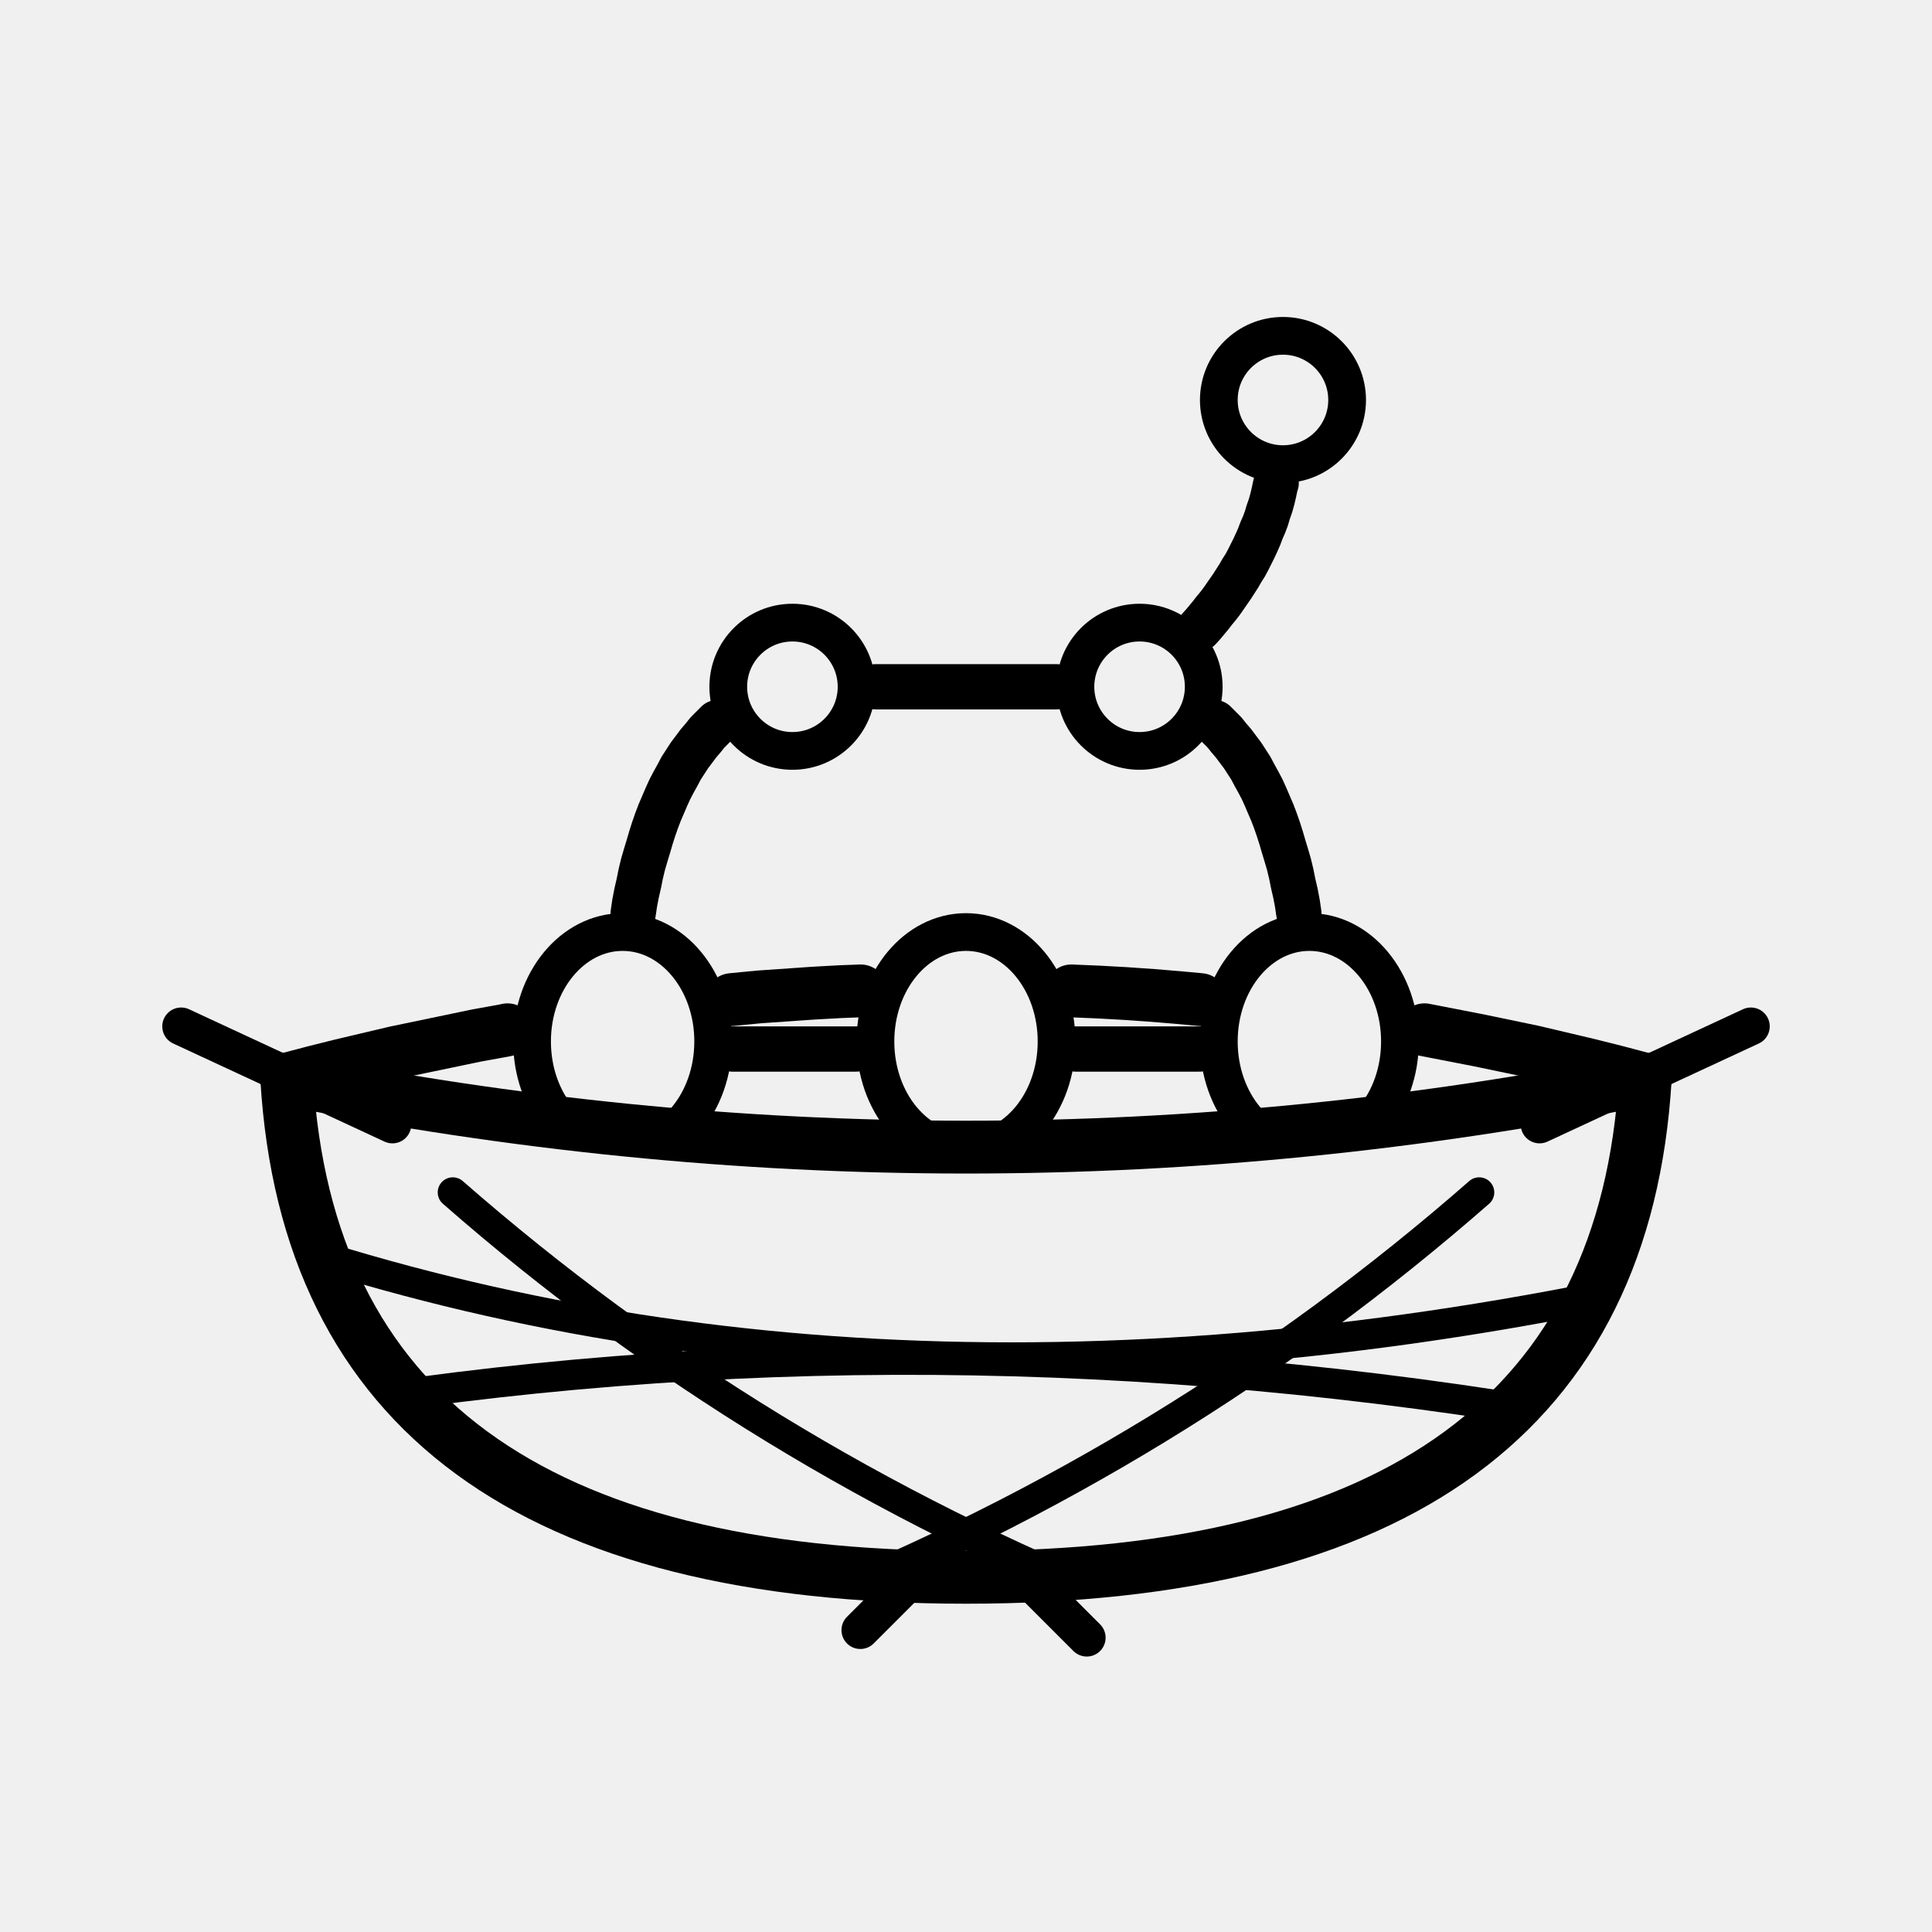
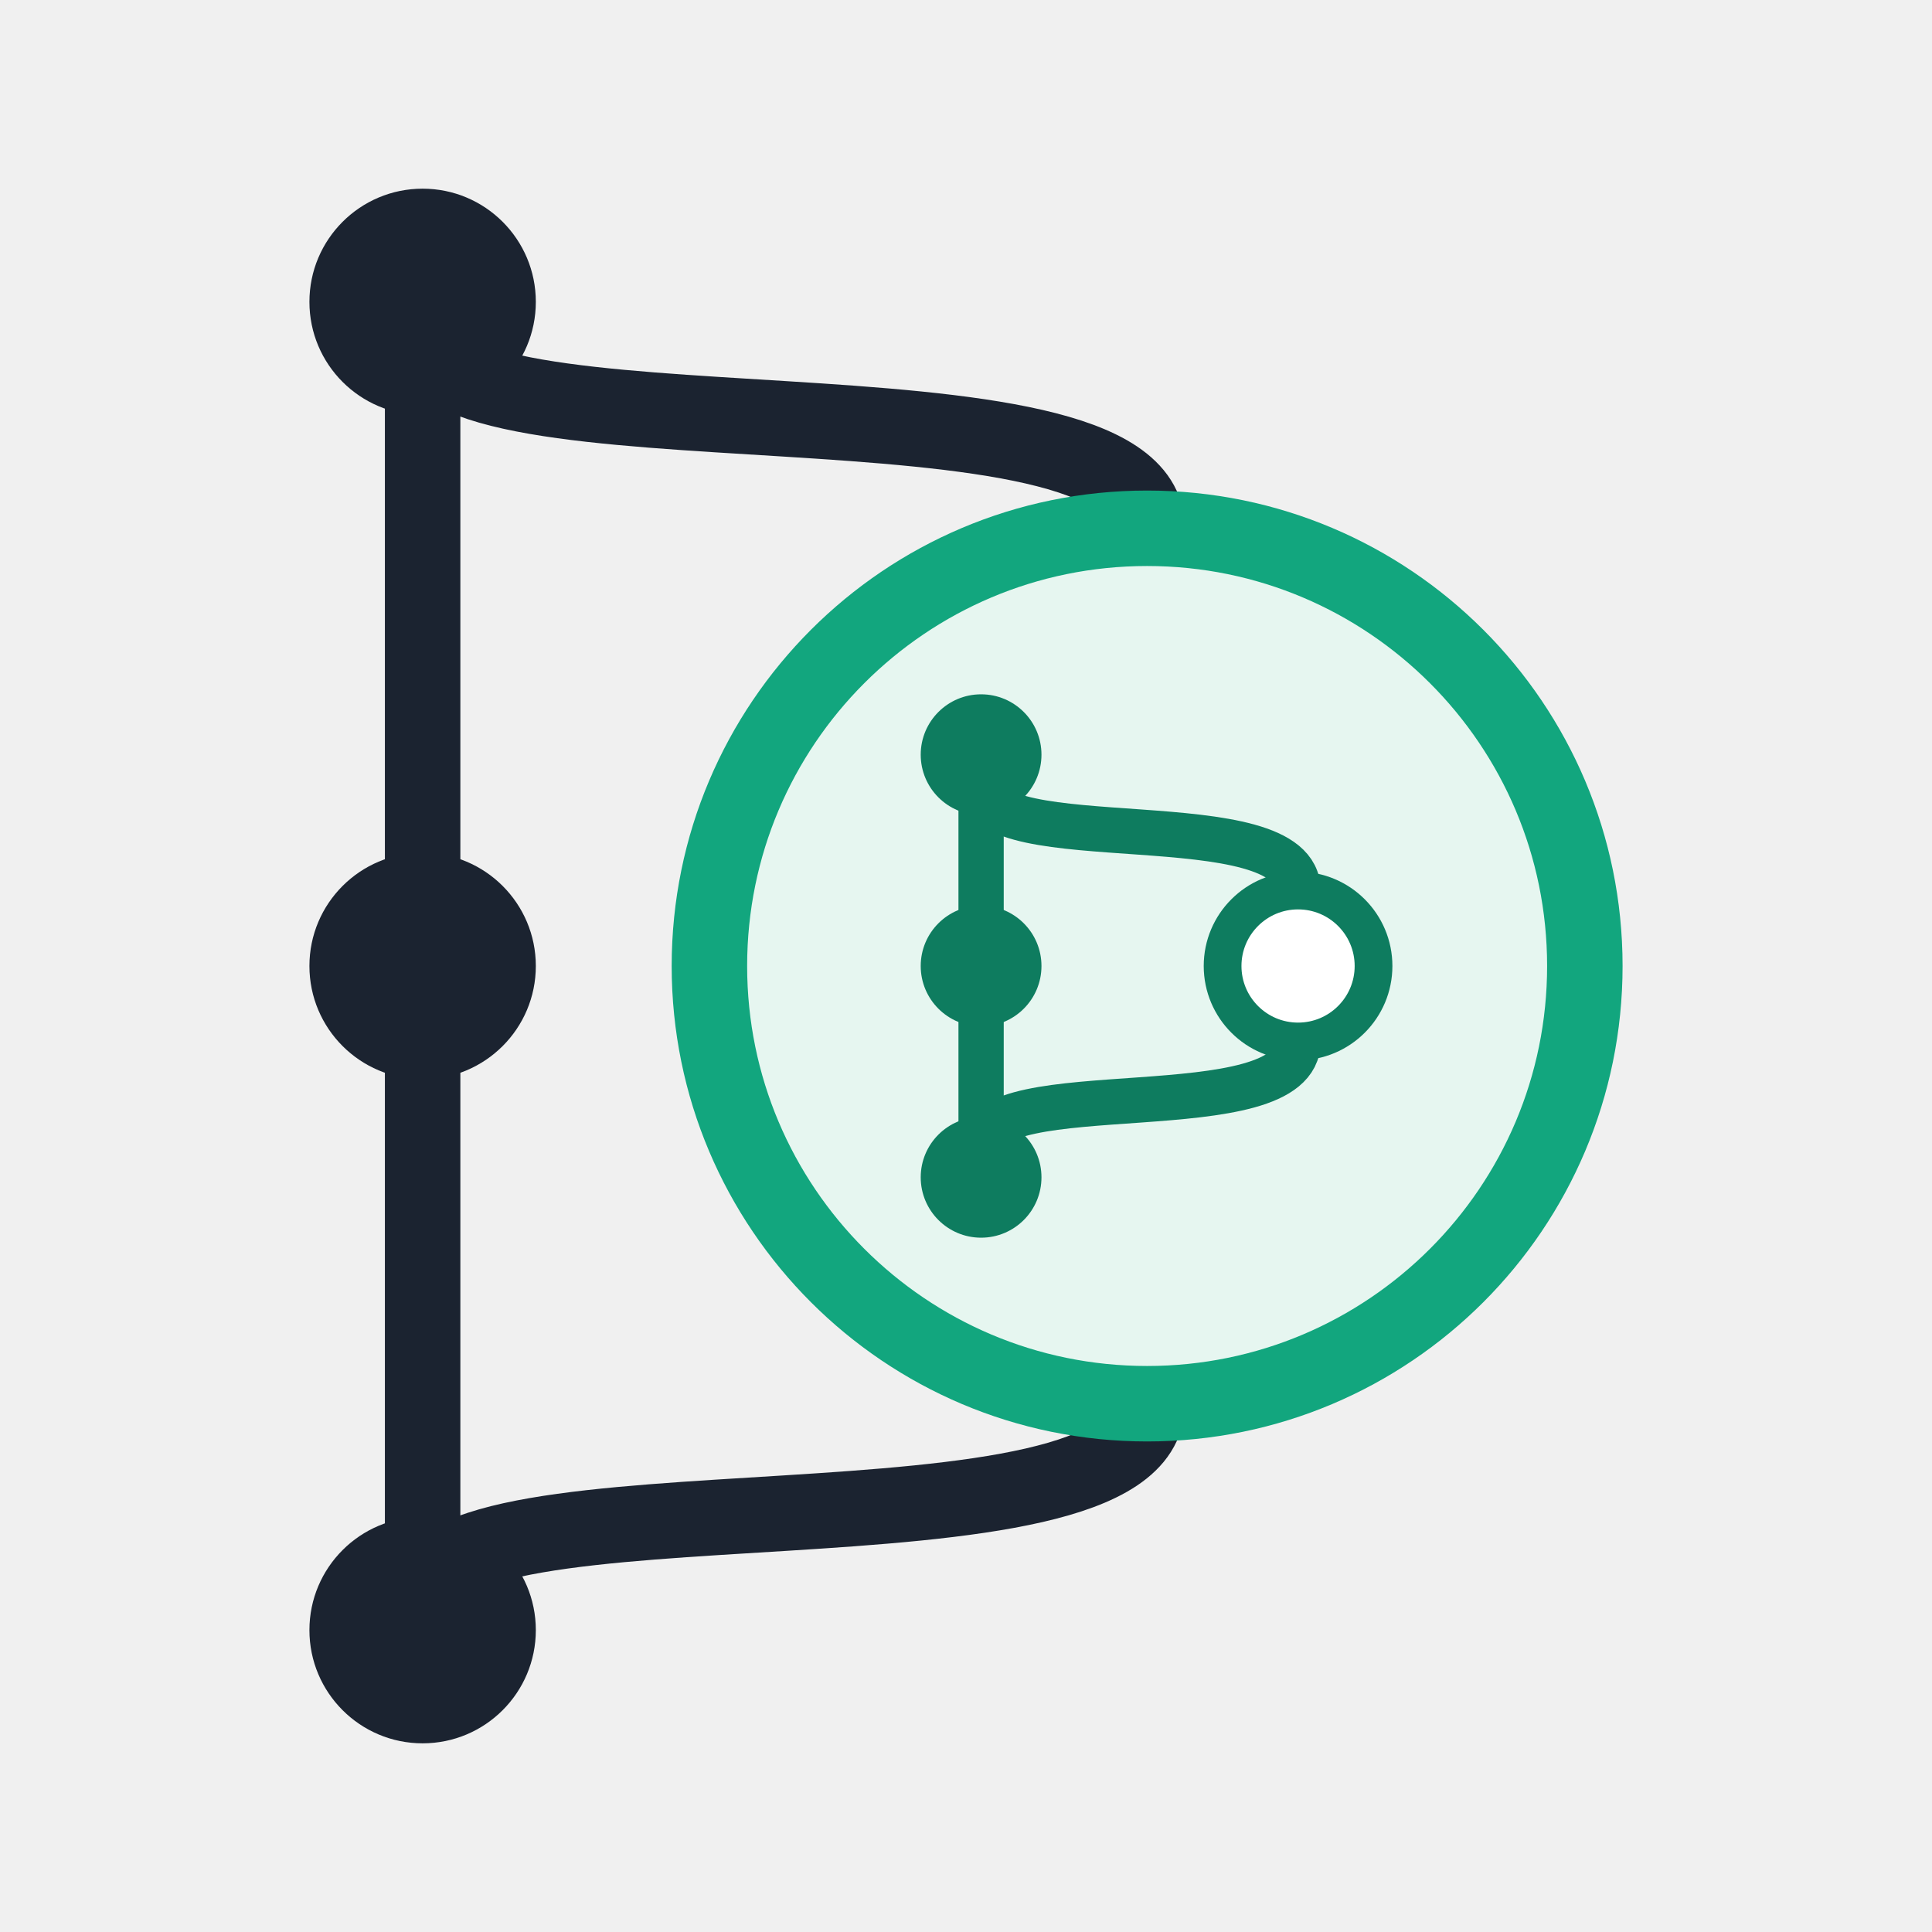
- <svg xmlns="http://www.w3.org/2000/svg" viewBox="0 0 512 512" width="512" height="512">
-   <defs>
-     <clipPath id="bowl">
-       <path d="M76 300 Q84 432 256 432 Q428 432 436 300 Q256 336 76 300 Z" />
-     </clipPath>
-     <clipPath id="aboveRim">
-       <path d="M0 0 H512 V300 H436 Q256 336 76 300 H0 Z" />
-     </clipPath>
-   </defs>
-   <g fill="none" stroke="#000" stroke-linecap="round" stroke-linejoin="round" transform="translate(0 -14)">
-     <g>
-       <path d="M76.0 300.0 L83.2 298.1 L90.4 296.3 L97.6 294.6 L104.8 292.9 L112.0 291.4 L119.2 289.9 L126.4 288.4 L133.6 287.1 L134.5 286.9" stroke-width="14" />
-       <path d="M193.9 278.9 L201.1 278.2 L208.3 277.7 L215.5 277.2 L222.7 276.8 L228.1 276.6" stroke-width="14" />
-       <path d="M283.9 276.6 L291.1 276.9 L298.3 277.3 L305.5 277.8 L312.7 278.4 L318.1 278.9" stroke-width="14" />
-       <path d="M377.5 286.9 L384.7 288.3 L391.9 289.7 L399.1 291.2 L406.3 292.7 L413.5 294.4 L420.7 296.1 L427.9 297.9 L435.1 299.8 L436.0 300.0" stroke-width="14" />
-       <path d="M194.1 292.0 L197.8 292.0 L201.4 292.0 L205.0 292.0 L208.7 292.0 L212.3 292.0 L216.0 292.0 L219.6 292.0 L223.2 292.0 L226.9 292.0" stroke-width="12" />
-       <path d="M285.1 292.0 L288.8 292.0 L292.4 292.0 L296.0 292.0 L299.7 292.0 L303.3 292.0 L307.0 292.0 L310.6 292.0 L314.2 292.0 L317.9 292.0" stroke-width="12" />
-       <path d="M167.8 256.0 L168.2 253.3 L168.7 250.7 L169.3 248.1 L169.8 245.6 L170.4 243.1 L171.1 240.7 L171.8 238.4 L172.5 236.0 L173.2 233.8 L174.0 231.5 L174.8 229.4 L175.7 227.3 L176.6 225.2 L177.5 223.2 L178.5 221.3 L179.5 219.5 L180.5 217.6 L181.6 215.9 L182.7 214.2 L183.9 212.6 L185.1 211.0 L186.3 209.6 L187.5 208.1 L188.8 206.8 L190.1 205.5" stroke-width="12" />
-       <path d="M232.1 196.0 L233.9 196.0 L235.8 196.0 L237.6 196.0 L239.4 196.0 L241.3 196.0 L243.1 196.0 L245.0 196.0 L246.8 196.0 L248.6 196.0 L250.5 196.0 L252.3 196.0 L254.2 196.0 L256.0 196.0 L257.8 196.0 L259.7 196.0 L261.5 196.0 L263.4 196.0 L265.2 196.0 L267.0 196.0 L268.9 196.0 L270.7 196.0 L272.6 196.0 L274.4 196.0 L276.2 196.0 L278.1 196.0 L279.9 196.0" stroke-width="12" />
-       <path d="M321.9 205.5 L323.2 206.8 L324.5 208.1 L325.7 209.6 L326.9 211.0 L328.1 212.6 L329.3 214.2 L330.4 215.9 L331.5 217.6 L332.5 219.5 L333.5 221.3 L334.5 223.2 L335.4 225.2 L336.3 227.3 L337.2 229.4 L338.0 231.5 L338.8 233.8 L339.5 236.0 L340.2 238.4 L340.9 240.7 L341.6 243.1 L342.2 245.6 L342.7 248.1 L343.3 250.7 L343.8 253.3 L344.2 256.0" stroke-width="12" />
-       <path d="M317.8 180.6 L318.8 179.5 L319.8 178.3 L320.8 177.1 L321.8 175.8 L322.8 174.6 L323.8 173.3 L324.7 172.0 L325.6 170.7 L326.5 169.4 L327.4 168.0 L328.3 166.6 L329.1 165.2 L330.0 163.8 L330.8 162.3 L331.5 160.9 L332.3 159.3 L333.0 157.8 L333.7 156.2 L334.3 154.6 L335.0 153.0 L335.6 151.4 L336.1 149.7 L336.7 148.0 L337.2 146.2 L337.6 144.5 L338.0 142.6 L338.2 142.0" stroke-width="12" />
-     </g>
-     <g stroke-width="10">
-       <circle cx="210" cy="196" r="17" />
-       <circle cx="302" cy="196" r="17" />
-       <circle cx="340" cy="120" r="17" />
-     </g>
-     <g stroke-width="10" clip-path="url(#aboveRim)">
-       <ellipse cx="165" cy="290" rx="24" ry="29" />
-       <ellipse cx="256" cy="290" rx="24" ry="29" />
-       <ellipse cx="347" cy="290" rx="24" ry="29" />
-     </g>
-     <g clip-path="url(#bowl)" stroke-width="8">
-       <path d="M70 342 Q240 400 450 352" />
-       <path d="M90 386 Q256 360 430 392" />
-       <path d="M120 330 Q200 400 300 440" />
-       <path d="M392 330 Q312 400 212 440" />
-     </g>
-     <path d="M76 300 Q84 432 256 432 Q428 432 436 300 Q256 336 76 300 Z" stroke-width="14" />
-     <g stroke-width="10">
-       <path d="M48 286 L104 312" />
-       <path d="M464 286 L408 312" />
-       <path d="M228 446 L246 428" />
-       <path d="M288 448 L268 428" />
-     </g>
+ <svg xmlns="http://www.w3.org/2000/svg" viewBox="8 0 256 256" width="256" height="256" role="img" aria-label="git-nested">
+   <g fill="none" stroke="#1B2330" stroke-width="10" stroke-linecap="round">
+     <path d="M64 40 V216" />
+     <path d="M64 44 C 64 62, 160 48, 160 70" />
+     <path d="M160 186 C 160 208, 64 194, 64 212" />
  </g>
+   <g fill="#1B2330">
+     <circle cx="64" cy="40" r="15" />
+     <circle cx="64" cy="128" r="15" />
+     <circle cx="64" cy="216" r="15" />
+   </g>
+   <circle cx="160" cy="128" r="58" fill="#E6F6F0" stroke="#12A67E" stroke-width="10" />
+   <g fill="none" stroke="#0E7C5F" stroke-width="6" stroke-linecap="round">
+     <path d="M138 100 V156" />
+     <path d="M138 104 C 138 114, 180 106, 180 118" />
+     <path d="M180 138 C 180 150, 138 142, 138 152" />
+   </g>
+   <g fill="#0E7C5F">
+     <circle cx="138" cy="100" r="8" />
+     <circle cx="138" cy="128" r="8" />
+     <circle cx="138" cy="156" r="8" />
+   </g>
+   <circle cx="180" cy="128" r="10" fill="#FFFFFF" stroke="#0E7C5F" stroke-width="5" />
</svg>
